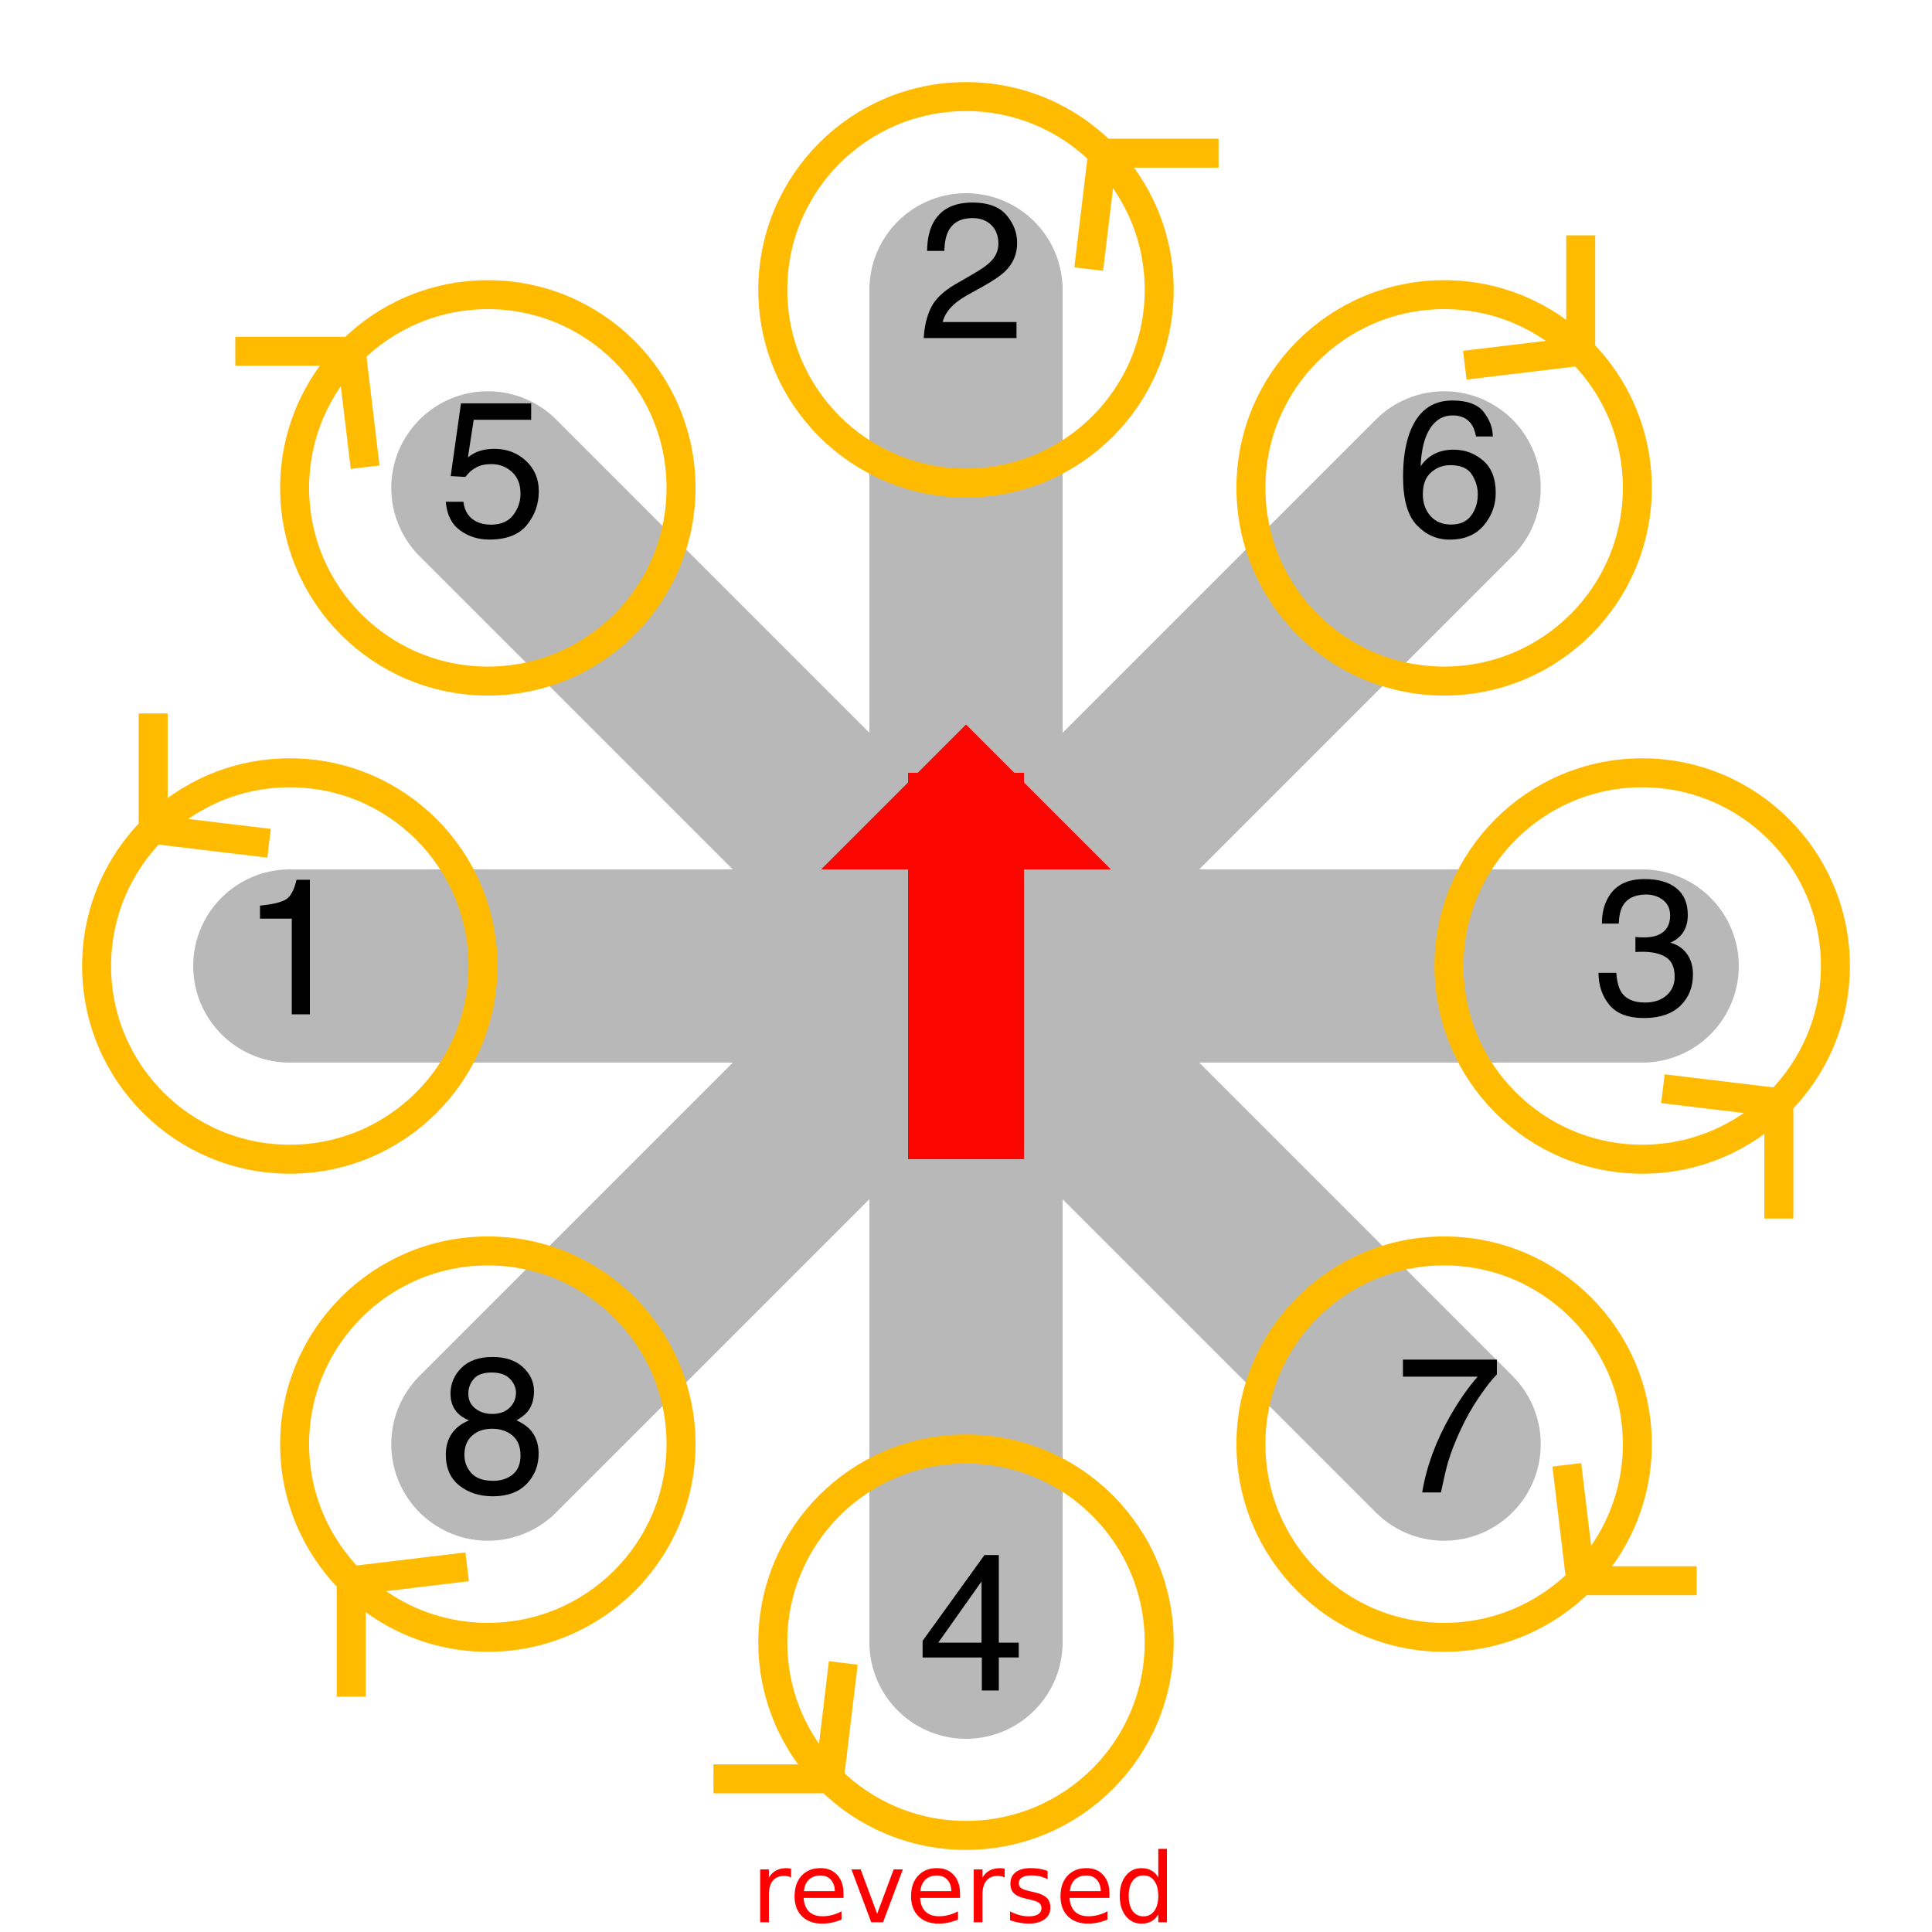
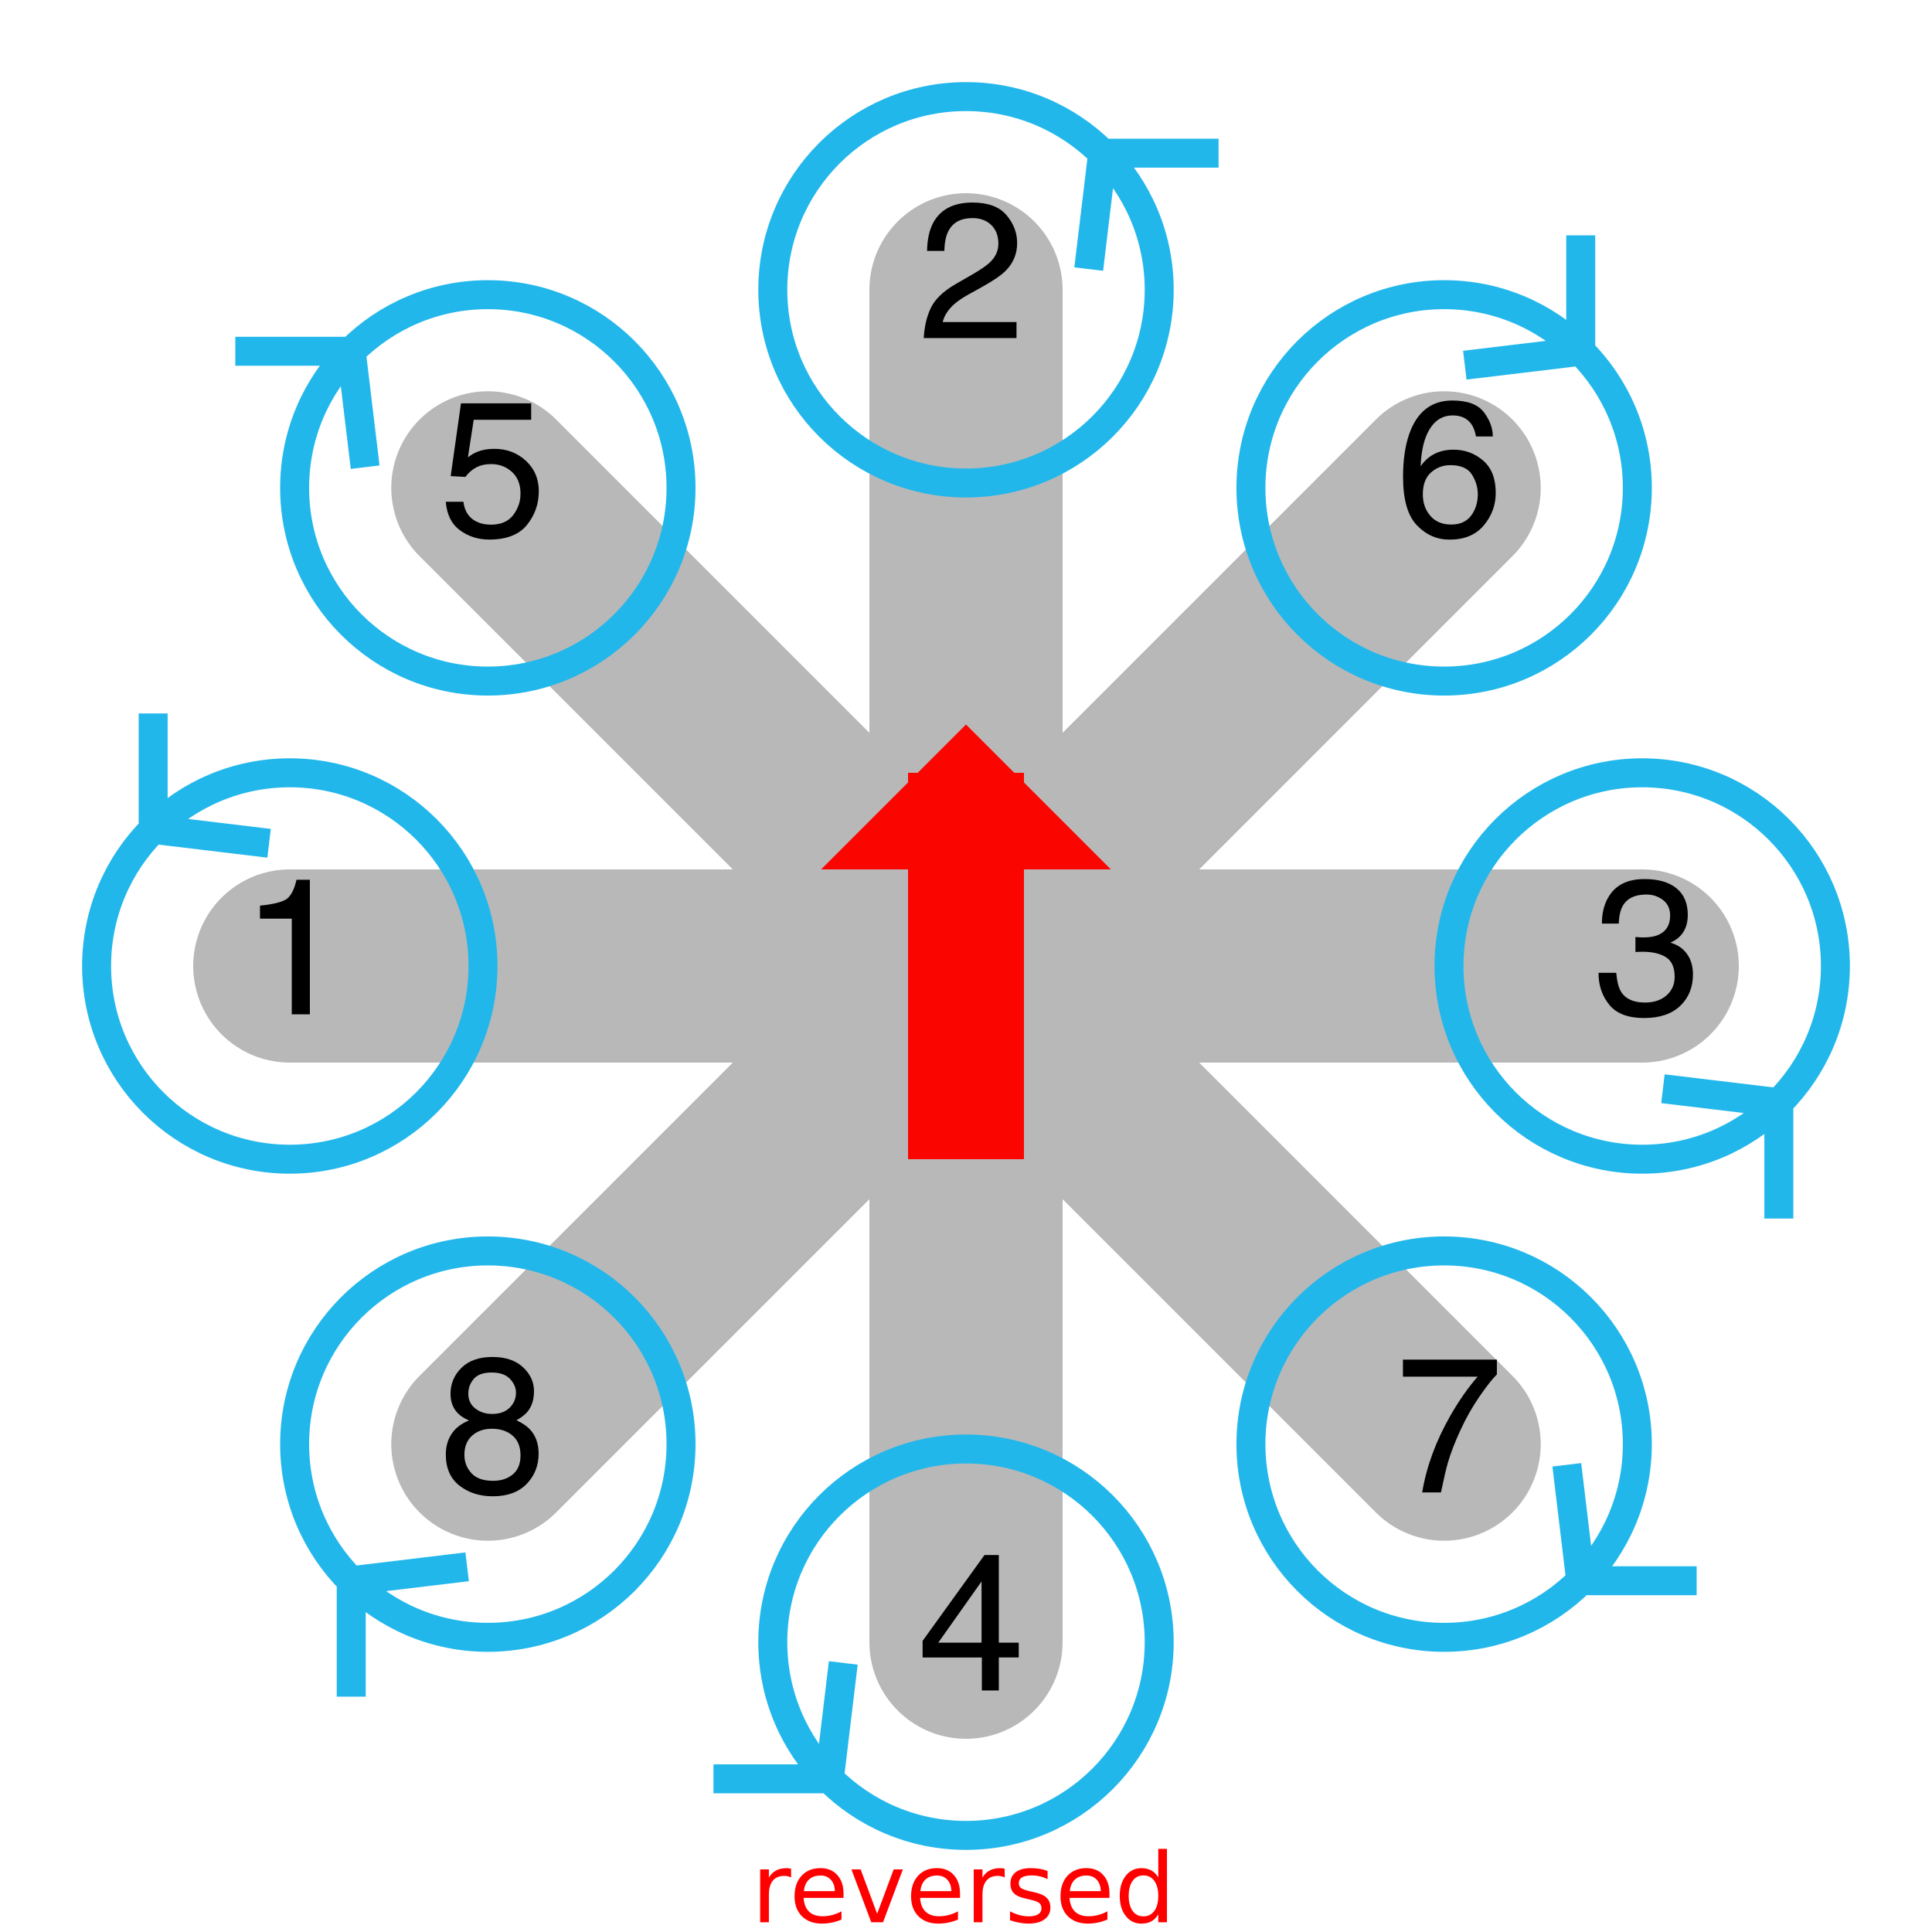
<svg xmlns="http://www.w3.org/2000/svg" xmlns:xlink="http://www.w3.org/1999/xlink" height="200pt" viewBox="0 0 200 200" width="200pt">
  <symbol id="glyph0-1" overflow="visible">
    <path d="m1.371-3.145c.434-.891 1.277-1.703 2.535-2.434l1.875-1.082c.84-.488 1.43-.906 1.766-1.25.535-.539.805-1.16.805-1.855 0-.812-.246-1.461-.734-1.938-.488-.48-1.141-.719-1.953-.719-1.203 0-2.039.457-2.5 1.367-.246.488-.383 1.164-.41 2.031h-1.785c.02-1.219.242-2.211.672-2.977.762-1.355 2.105-2.031 4.031-2.031 1.602 0 2.773.43 3.512 1.297.738.867 1.109 1.828 1.109 2.891 0 1.121-.395 2.078-1.184 2.871-.453.461-1.27 1.023-2.449 1.68l-1.34.742c-.637.352-1.137.688-1.5 1.004-.652.566-1.062 1.195-1.234 1.887h7.641v1.66h-9.602c.066-1.203.312-2.254.746-3.145zm0 0" />
  </symbol>
  <symbol id="glyph0-2" overflow="visible">
    <path d="m9.117-12.828c.613.812.922 1.648.922 2.508h-1.738c-.105-.555-.27-.988-.496-1.301-.426-.586-1.066-.879-1.926-.879-.984 0-1.766.453-2.344 1.363-.578.906-.902 2.207-.965 3.902.402-.594.91-1.039 1.523-1.328.559-.262 1.184-.391 1.875-.391 1.172 0 2.191.371 3.062 1.121.875.75 1.312 1.863 1.312 3.348 0 1.27-.414 2.395-1.242 3.375-.828.98-2.004 1.469-3.535 1.469-1.309 0-2.438-.496-3.387-1.488-.953-.992-1.43-2.664-1.43-5.012 0-1.738.215-3.215.637-4.426.812-2.316 2.301-3.477 4.465-3.477 1.562 0 2.648.406 3.266 1.215zm-1.32 10.695c.461-.621.688-1.355.688-2.203 0-.715-.203-1.398-.613-2.047-.41-.648-1.156-.969-2.238-.969-.754 0-1.414.25-1.984.75-.57.5-.855 1.258-.855 2.266 0 .887.258 1.629.777 2.23.516.602 1.234.902 2.152.902.926 0 1.617-.309 2.074-.93zm0 0" />
  </symbol>
  <symbol id="glyph0-3" overflow="visible">
    <path d="m1.598-.98c-.746-.91-1.121-2.016-1.121-3.316h1.836c.078.906.25 1.562.508 1.973.457.734 1.281 1.105 2.473 1.105.926 0 1.668-.25 2.227-.742.559-.496.84-1.133.84-1.914 0-.965-.293-1.641-.883-2.023-.59-.383-1.41-.578-2.457-.578-.117 0-.234.004-.355.008-.121.004-.242.008-.367.016v-1.555c.184.02.336.031.461.039.121.008.254.008.398.008.656 0 1.199-.102 1.621-.312.742-.363 1.113-1.016 1.113-1.953 0-.695-.246-1.23-.742-1.609-.496-.379-1.07-.566-1.727-.566-1.172 0-1.984.391-2.434 1.172-.246.43-.387 1.043-.418 1.836h-1.742c0-1.043.211-1.926.625-2.656.719-1.301 1.977-1.953 3.781-1.953 1.426 0 2.531.316 3.312.953.781.633 1.172 1.555 1.172 2.758 0 .859-.234 1.555-.695 2.09-.285.332-.656.594-1.113.781.734.203 1.309.59 1.723 1.168.414.574.621 1.281.621 2.113 0 1.336-.441 2.422-1.316 3.262-.879.84-2.129 1.262-3.742 1.262-1.652 0-2.852-.457-3.598-1.363zm0 0" />
  </symbol>
  <symbol id="glyph0-4" overflow="visible">
    <path d="m10.461-13.75v1.531c-.449.438-1.047 1.195-1.793 2.277-.746 1.082-1.406 2.246-1.98 3.496-.566 1.219-.992 2.328-1.289 3.328-.188.645-.43 1.684-.73 3.117h-1.941c.441-2.668 1.418-5.324 2.93-7.969.891-1.551 1.828-2.887 2.812-4.016h-7.734v-1.766zm0 0" />
  </symbol>
  <symbol id="glyph0-5" overflow="visible">
    <path d="m6.609-4.953v-6.336l-4.48 6.336zm.031 4.953v-3.418h-6.133v-1.719l6.406-8.887h1.484v9.07h2.062v1.535h-2.062v3.418zm0 0" />
  </symbol>
  <symbol id="glyph0-6" overflow="visible">
    <path d="m7.258-8.773c.434-.434.652-.949.652-1.547 0-.523-.207-1-.625-1.438-.418-.438-1.051-.656-1.902-.656-.848 0-1.461.219-1.836.656-.379.438-.57.945-.57 1.531 0 .66.246 1.172.734 1.547.488.371 1.062.555 1.727.555.777 0 1.383-.215 1.82-.648zm.316 6.914c.535-.441.805-1.098.805-1.969 0-.906-.277-1.594-.832-2.062-.551-.469-1.262-.703-2.125-.703-.84 0-1.527.242-2.059.719-.531.48-.793 1.141-.793 1.988 0 .73.242 1.359.727 1.891s1.234.793 2.25.793c.812 0 1.488-.219 2.027-.656zm-5.668-6.324c-.516-.52-.773-1.199-.773-2.031 0-1.043.379-1.938 1.133-2.684.754-.75 1.828-1.125 3.211-1.125 1.344 0 2.395.352 3.156 1.059.762.707 1.141 1.531 1.141 2.477 0 .871-.219 1.578-.664 2.121-.246.305-.629.602-1.148.898.578.266 1.031.57 1.367.914.617.652.926 1.5.926 2.539 0 1.23-.414 2.277-1.238 3.133-.828.855-1.996 1.281-3.508 1.281-1.359 0-2.512-.367-3.453-1.105-.941-.738-1.41-1.812-1.41-3.219 0-.828.203-1.543.605-2.145.402-.602 1.004-1.062 1.797-1.383-.488-.207-.867-.449-1.141-.73zm0 0" />
  </symbol>
  <symbol id="glyph0-7" overflow="visible">
    <path d="m1.914-9.902v-1.348c1.27-.125 2.156-.332 2.656-.621.5-.289.875-.973 1.125-2.055h1.383v13.926h-1.875v-9.902zm0 0" />
  </symbol>
  <symbol id="glyph0-8" overflow="visible">
    <path d="m2.469-3.562c.117 1 .586 1.695 1.398 2.078.418.195.898.293 1.445.293 1.043 0 1.812-.332 2.312-.996.504-.664.754-1.398.754-2.207 0-.977-.297-1.73-.895-2.266-.594-.535-1.309-.801-2.141-.801-.605 0-1.125.117-1.559.352s-.805.559-1.109.977l-1.523-.086 1.066-7.531h7.266v1.699h-5.949l-.598 3.887c.328-.246.637-.434.93-.555.52-.215 1.125-.324 1.805-.324 1.285 0 2.371.414 3.266 1.238.891.828 1.336 1.875 1.336 3.148 0 1.32-.41 2.484-1.227 3.492-.816 1.012-2.121 1.516-3.91 1.516-1.141 0-2.148-.32-3.023-.961s-1.363-1.625-1.469-2.953zm0 0" />
  </symbol>
  <g>
    <g>
      <path d="m100 30v140m49.496-119.496-98.992 98.992m119.496-49.496h-140m119.496 49.496-98.992-98.992" style="fill:none;stroke:#b8b8b8;stroke-width:20;stroke-linecap:round;stroke-linejoin:round;stroke-miterlimit:10" />
-       <path d="m169.496 50.504c0 11.047-8.953 20-20 20s-20-8.953-20-20 8.953-20 20-20 20 8.953 20 20m-5.859-14.141v-12m0 12-12 1.441" fill="none" stroke="#fb0" stroke-miterlimit="10" stroke-width="3" />
+       <path d="m169.496 50.504c0 11.047-8.953 20-20 20s-20-8.953-20-20 8.953-20 20-20 20 8.953 20 20m-5.859-14.141v-12m0 12-12 1.441" fill="none" stroke="#22B7EB" stroke-miterlimit="10" stroke-width="3" />
      <g>
        <use height="100%" width="100%" x="95" xlink:href="#glyph0-1" y="35" />
      </g>
-       <path d="m120 30c0 11.043-8.953 20-20 20-11.043 0-20-8.957-20-20 0-11.047 8.957-20 20-20 11.047 0 20 8.953 20 20m-5.855-14.145-1.441 12m1.441-12h12" fill="none" stroke="#fb0" stroke-miterlimit="10" stroke-width="3" />
+       <path d="m120 30c0 11.043-8.953 20-20 20-11.043 0-20-8.957-20-20 0-11.047 8.957-20 20-20 11.047 0 20 8.953 20 20m-5.855-14.145-1.441 12m1.441-12h12" fill="none" stroke="#22B7EB" stroke-miterlimit="10" stroke-width="3" />
      <g>
        <use height="100%" width="100%" x="144.496" xlink:href="#glyph0-2" y="55.504" />
      </g>
-       <path d="m169.496 149.496c0 11.047-8.953 20-20 20-11.047 0-20-8.953-20-20s8.953-20 20-20c11.047 0 20 8.953 20 20m-5.859 14.141-1.441-12m1.441 12h12" fill="none" stroke="#fb0" stroke-miterlimit="10" stroke-width="3" />
+       <path d="m169.496 149.496c0 11.047-8.953 20-20 20-11.047 0-20-8.953-20-20s8.953-20 20-20c11.047 0 20 8.953 20 20m-5.859 14.141-1.441-12m1.441 12h12" fill="none" stroke="#22B7EB" stroke-miterlimit="10" stroke-width="3" />
      <g>
        <use height="100%" width="100%" x="165" xlink:href="#glyph0-3" y="105" />
      </g>
-       <path d="m190 100c0 11.047-8.953 20-20 20-11.043 0-20-8.953-20-20 0-11.043 8.957-20 20-20 11.047 0 20 8.957 20 20m-5.855 14.145v12m0-12-12-1.441" fill="none" stroke="#fb0" stroke-miterlimit="10" stroke-width="3" />
+       <path d="m190 100c0 11.047-8.953 20-20 20-11.043 0-20-8.953-20-20 0-11.043 8.957-20 20-20 11.047 0 20 8.957 20 20m-5.855 14.145v12m0-12-12-1.441" fill="none" stroke="#22B7EB" stroke-miterlimit="10" stroke-width="3" />
      <g>
        <use height="100%" width="100%" x="144.496" xlink:href="#glyph0-4" y="154.496" />
      </g>
-       <path d="m70.5 149.496c0 11.047-8.953 20-20 20-11.047 0-20-8.953-20-20 0-11.047 8.953-20 20-20 11.047 0 20 8.953 20 20m-34.141 14.141v12m0-12 12-1.441" fill="none" stroke="#fb0" stroke-miterlimit="10" stroke-width="3" />
+       <path d="m70.5 149.496c0 11.047-8.953 20-20 20-11.047 0-20-8.953-20-20 0-11.047 8.953-20 20-20 11.047 0 20 8.953 20 20m-34.141 14.141v12m0-12 12-1.441" fill="none" stroke="#22B7EB" stroke-miterlimit="10" stroke-width="3" />
      <g>
        <use height="100%" width="100%" x="95" xlink:href="#glyph0-5" y="175" />
      </g>
-       <path d="m120 170c0 11.047-8.957 20-20 20-11.047 0-20-8.953-20-20 0-11.043 8.953-20 20-20 11.043 0 20 8.957 20 20m-34.145 14.145 1.441-12m-1.441 12h-12" fill="none" stroke="#fb0" stroke-miterlimit="10" stroke-width="3" />
+       <path d="m120 170c0 11.047-8.957 20-20 20-11.047 0-20-8.953-20-20 0-11.043 8.953-20 20-20 11.043 0 20 8.957 20 20m-34.145 14.145 1.441-12m-1.441 12h-12" fill="none" stroke="#22B7EB" stroke-miterlimit="10" stroke-width="3" />
      <g>
        <use height="100%" width="100%" x="45.504" xlink:href="#glyph0-6" y="154.496" />
      </g>
-       <path d="m70.5 50.504c0 11.047-8.953 20-20 20s-20-8.953-20-20c0-11.047 8.953-20 20-20s20 8.953 20 20m-34.141-14.141 1.441 12m-1.441-12h-12" fill="none" stroke="#fb0" stroke-miterlimit="10" stroke-width="3" />
+       <path d="m70.5 50.504c0 11.047-8.953 20-20 20s-20-8.953-20-20c0-11.047 8.953-20 20-20s20 8.953 20 20m-34.141-14.141 1.441 12m-1.441-12h-12" fill="none" stroke="#22B7EB" stroke-miterlimit="10" stroke-width="3" />
      <g>
        <use height="100%" width="100%" x="25" xlink:href="#glyph0-7" y="105" />
      </g>
-       <path d="m50 100c0 11.043-8.957 20-20 20-11.047 0-20-8.957-20-20 0-11.047 8.953-20 20-20 11.043 0 20 8.953 20 20m-34.145-14.145v-12m0 12 12 1.441" fill="none" stroke="#fb0" stroke-miterlimit="10" stroke-width="3" />
+       <path d="m50 100c0 11.043-8.957 20-20 20-11.047 0-20-8.957-20-20 0-11.047 8.953-20 20-20 11.043 0 20 8.953 20 20m-34.145-14.145v-12m0 12 12 1.441" fill="none" stroke="#22B7EB" stroke-miterlimit="10" stroke-width="3" />
      <g>
        <use height="100%" width="100%" x="45.504" xlink:href="#glyph0-8" y="55.504" />
      </g>
      <path d="m100 80v40" fill="none" stroke="#fa0500" stroke-linejoin="bevel" stroke-miterlimit="10" stroke-width="12" />
      <path d="m100 75-15 15h30z" fill="#fa0500" />
    </g>
    <g fill="#f00">
      <path d="m81.896 194.362q-.151-.088-.332-.127-.176-.044-.391-.044-.762 0-1.172.498-.405.493-.405 1.421v2.881h-.903v-5.469h.903v.85q.283-.498.737-.737.454-.244 1.104-.244.093 0 .205.015.112.01.249.034l.005.923z" />
      <path d="m87.321 196.032v.439h-4.131q.059.928.557 1.416.503.483 1.396.483.518 0 1.001-.127.488-.127.967-.381v.85q-.483.205-.991.312-.508.107-1.03.107-1.309 0-2.075-.762-.762-.762-.762-2.061 0-1.343.723-2.129.728-.791 1.958-.791 1.104 0 1.743.713.645.708.645 1.929zm-.898-.264q-.01-.737-.415-1.177-.4-.439-1.064-.439-.752 0-1.206.425-.449.425-.518 1.196l3.203-.005z" />
      <path d="m88.141 193.522h.952l1.709 4.59 1.709-4.59h.952l-2.051 5.469h-1.221z" />
      <path d="m99.381 196.032v.439h-4.131q.059.928.557 1.416.503.483 1.396.483.518 0 1.001-.127.488-.127.967-.381v.85q-.483.205-.991.312-.508.107-1.03.107-1.309 0-2.075-.762-.762-.762-.762-2.061 0-1.343.723-2.129.728-.791 1.958-.791 1.104 0 1.743.713.645.708.645 1.929zm-.898-.264q-.01-.737-.415-1.177-.4-.439-1.064-.439-.752 0-1.206.425-.449.425-.518 1.196l3.203-.005z" />
      <path d="m104.005 194.362q-.151-.088-.332-.127-.176-.044-.391-.044-.762 0-1.172.498-.405.493-.405 1.421v2.881h-.903v-5.469h.903v.85q.283-.498.737-.737.454-.244 1.104-.244.093 0 .205.015.112.01.249.034l.005.923z" />
      <path d="m108.444 193.683v.85q-.381-.195-.791-.293-.41-.098-.85-.098-.669 0-1.006.205-.332.205-.332.615 0 .312.239.493.239.176.962.337l.308.068q.957.205 1.357.581.405.371.405 1.04 0 .762-.605 1.206-.601.444-1.655.444-.439 0-.918-.088-.474-.083-1.001-.254v-.928q.498.259.981.391.483.127.957.127.635 0 .977-.215.342-.22.342-.615 0-.366-.249-.562-.244-.195-1.079-.376l-.312-.073q-.835-.176-1.206-.537-.371-.366-.371-1.001 0-.771.547-1.191.547-.42 1.553-.42.498 0 .938.073.439.073.811.22z" />
      <path d="m114.85 196.032v.439h-4.131q.059.928.557 1.416.503.483 1.396.483.518 0 1.001-.127.488-.127.967-.381v.85q-.483.205-.991.312-.508.107-1.03.107-1.309 0-2.075-.762-.762-.762-.762-2.061 0-1.343.723-2.129.728-.791 1.958-.791 1.104 0 1.743.713.645.708.645 1.929zm-.898-.264q-.01-.737-.415-1.177-.4-.439-1.064-.439-.752 0-1.206.425-.449.425-.518 1.196l3.203-.005z" />
      <path d="m119.904 194.352v-2.959h.898v7.598h-.898v-.82q-.283.488-.718.728-.43.234-1.035.234-.991 0-1.616-.791-.62-.791-.62-2.08 0-1.289.62-2.08.625-.791 1.616-.791.605 0 1.035.239.435.234.718.723zm-3.062 1.909q0 .991.405 1.558.41.562 1.123.562.713 0 1.123-.562.41-.566.41-1.558 0-.991-.41-1.553-.41-.566-1.123-.566-.713 0-1.123.566-.405.562-.405 1.553z" />
    </g>
  </g>
</svg>
